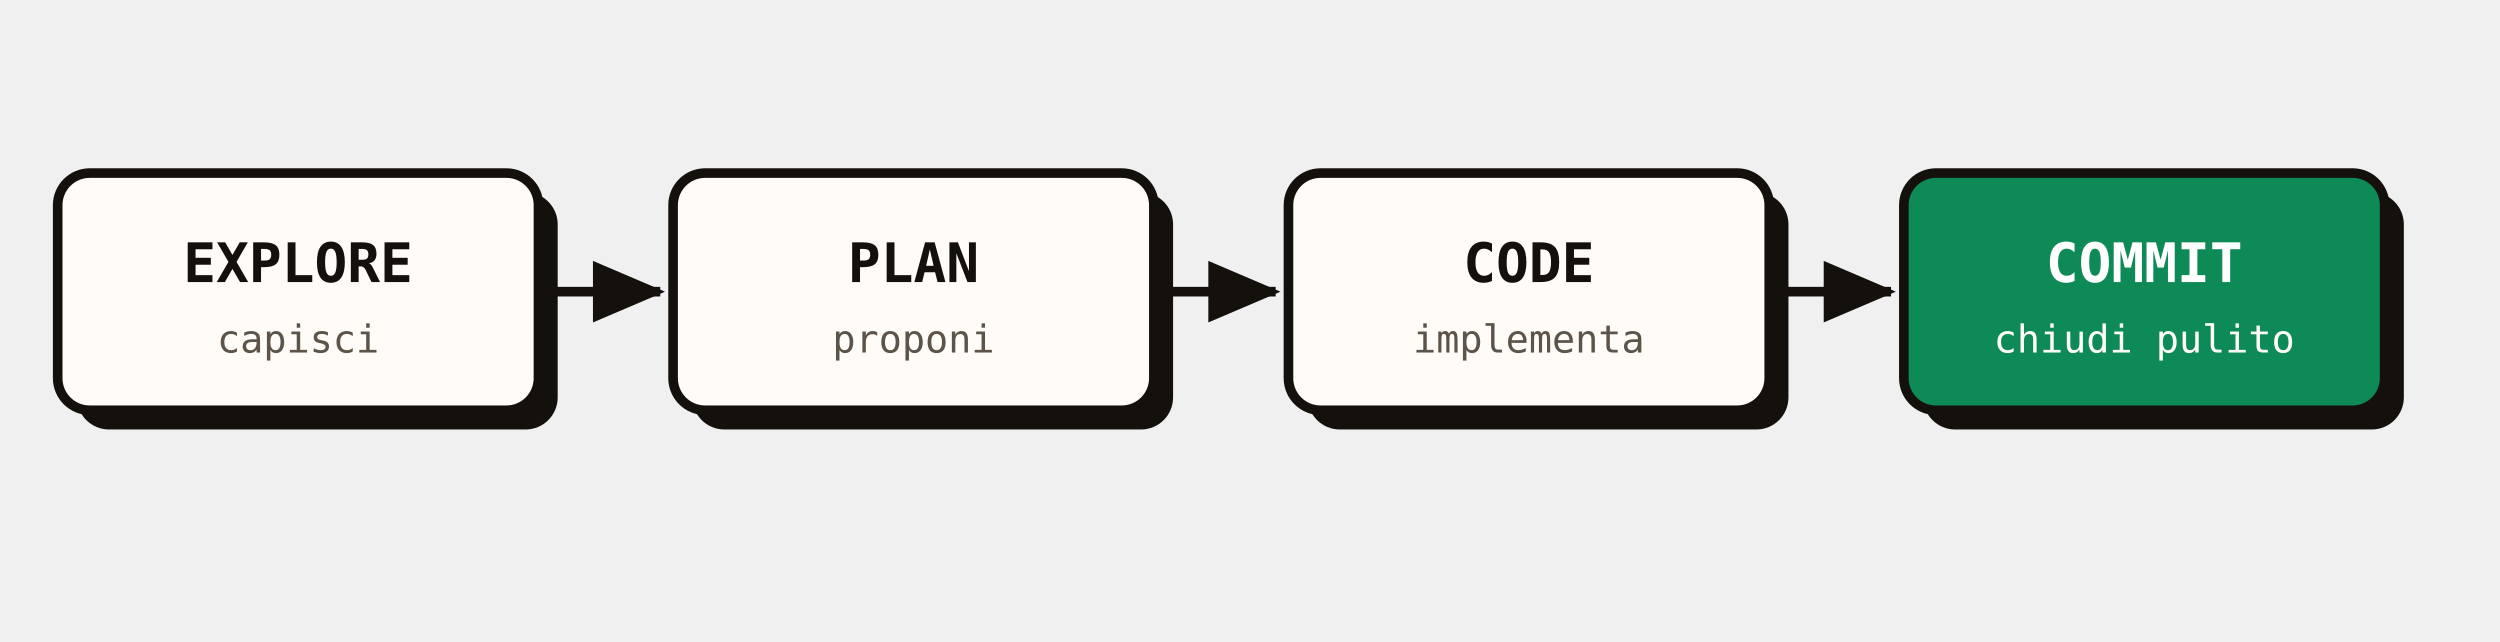
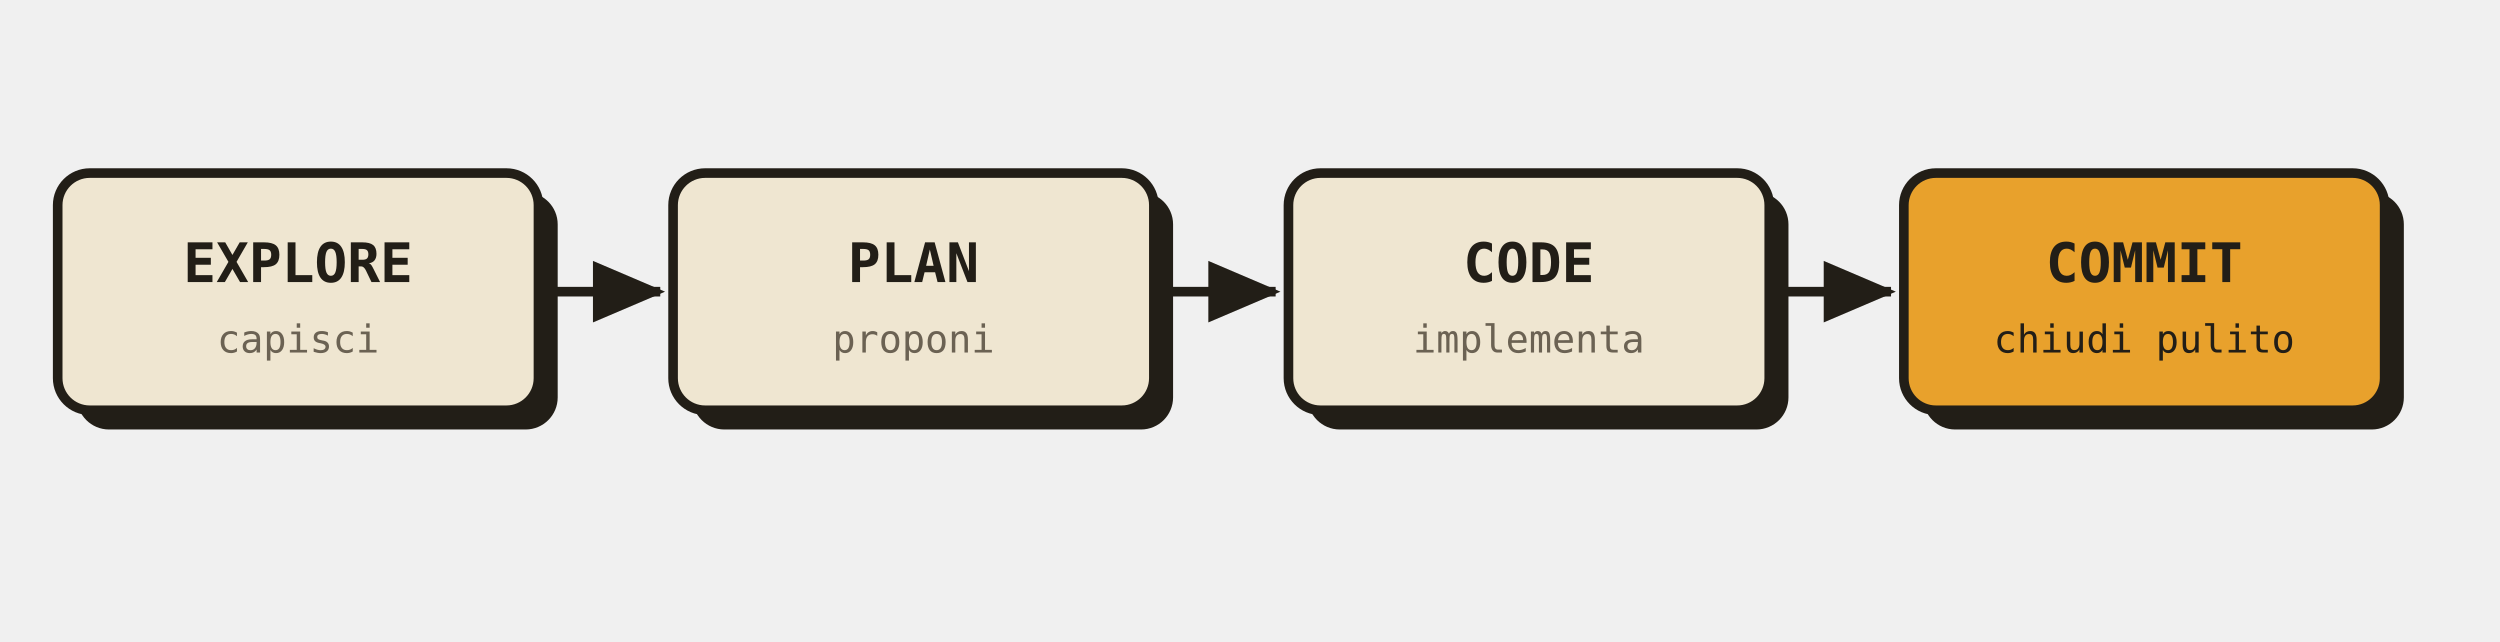
<svg xmlns="http://www.w3.org/2000/svg" viewBox="0 0 780 200" role="img" aria-label="Il flusso Explore, Plan, Code, Commit">
  <style>
-     .box{fill:#FFFCF7;stroke:#14110D;stroke-width:3}
-     .boxg{fill:#0E8A57;stroke:#14110D;stroke-width:3}
-     .sh{fill:#14110D}
-     .lbl{font-family:'JetBrains Mono',ui-monospace,monospace;font-size:17px;font-weight:700;fill:#14110D}
-     .lblw{font-family:'JetBrains Mono',ui-monospace,monospace;font-size:17px;font-weight:700;fill:#ffffff}
-     .cap{font-family:'JetBrains Mono',ui-monospace,monospace;font-size:12px;fill:#5C5349}
-     .capw{font-family:'JetBrains Mono',ui-monospace,monospace;font-size:12px;fill:#FFFCF7}
-     .arr{stroke:#14110D;stroke-width:3;fill:none}
+     .box{fill:#EFE6D1;stroke:#221E17;stroke-width:3}
+     .boxg{fill:#E8A12C;stroke:#221E17;stroke-width:3}
+     .sh{fill:#221E17}
+     .lbl{font-family:'JetBrains Mono',ui-monospace,monospace;font-size:17px;font-weight:700;fill:#221E17}
+     .lblw{font-family:'JetBrains Mono',ui-monospace,monospace;font-size:17px;font-weight:700;fill:#221E17}
+     .cap{font-family:'JetBrains Mono',ui-monospace,monospace;font-size:12px;fill:#6B6253}
+     .capw{font-family:'JetBrains Mono',ui-monospace,monospace;font-size:12px;fill:#221E17}
+     .arr{stroke:#221E17;stroke-width:3;fill:none}
  </style>
  <defs>
    <marker id="ar2" markerWidth="11" markerHeight="11" refX="7" refY="3.2" orient="auto">
-       <path d="M0,0 L7.5,3.2 L0,6.4 Z" fill="#14110D" />
+       <path d="M0,0 L7.5,3.2 L0,6.4 Z" fill="#221E17" />
    </marker>
  </defs>
  <g>
    <rect class="sh" x="24" y="60" width="150" height="74" rx="10" />
    <rect class="box" x="18" y="54" width="150" height="74" rx="10" />
    <text class="lbl" x="93" y="88" text-anchor="middle">EXPLORE</text>
    <text class="cap" x="93" y="110" text-anchor="middle">capisci</text>
  </g>
  <g>
    <rect class="sh" x="216" y="60" width="150" height="74" rx="10" />
    <rect class="box" x="210" y="54" width="150" height="74" rx="10" />
    <text class="lbl" x="285" y="88" text-anchor="middle">PLAN</text>
    <text class="cap" x="285" y="110" text-anchor="middle">proponi</text>
  </g>
  <g>
    <rect class="sh" x="408" y="60" width="150" height="74" rx="10" />
    <rect class="box" x="402" y="54" width="150" height="74" rx="10" />
    <text class="lbl" x="477" y="88" text-anchor="middle">CODE</text>
    <text class="cap" x="477" y="110" text-anchor="middle">implementa</text>
  </g>
  <g>
    <rect class="sh" x="600" y="60" width="150" height="74" rx="10" />
    <rect class="boxg" x="594" y="54" width="150" height="74" rx="10" />
    <text class="lblw" x="669" y="88" text-anchor="middle">COMMIT</text>
    <text class="capw" x="669" y="110" text-anchor="middle">chiudi pulito</text>
  </g>
  <path class="arr" d="M172 91 L206 91" marker-end="url(#ar2)" />
  <path class="arr" d="M364 91 L398 91" marker-end="url(#ar2)" />
  <path class="arr" d="M556 91 L590 91" marker-end="url(#ar2)" />
</svg>
